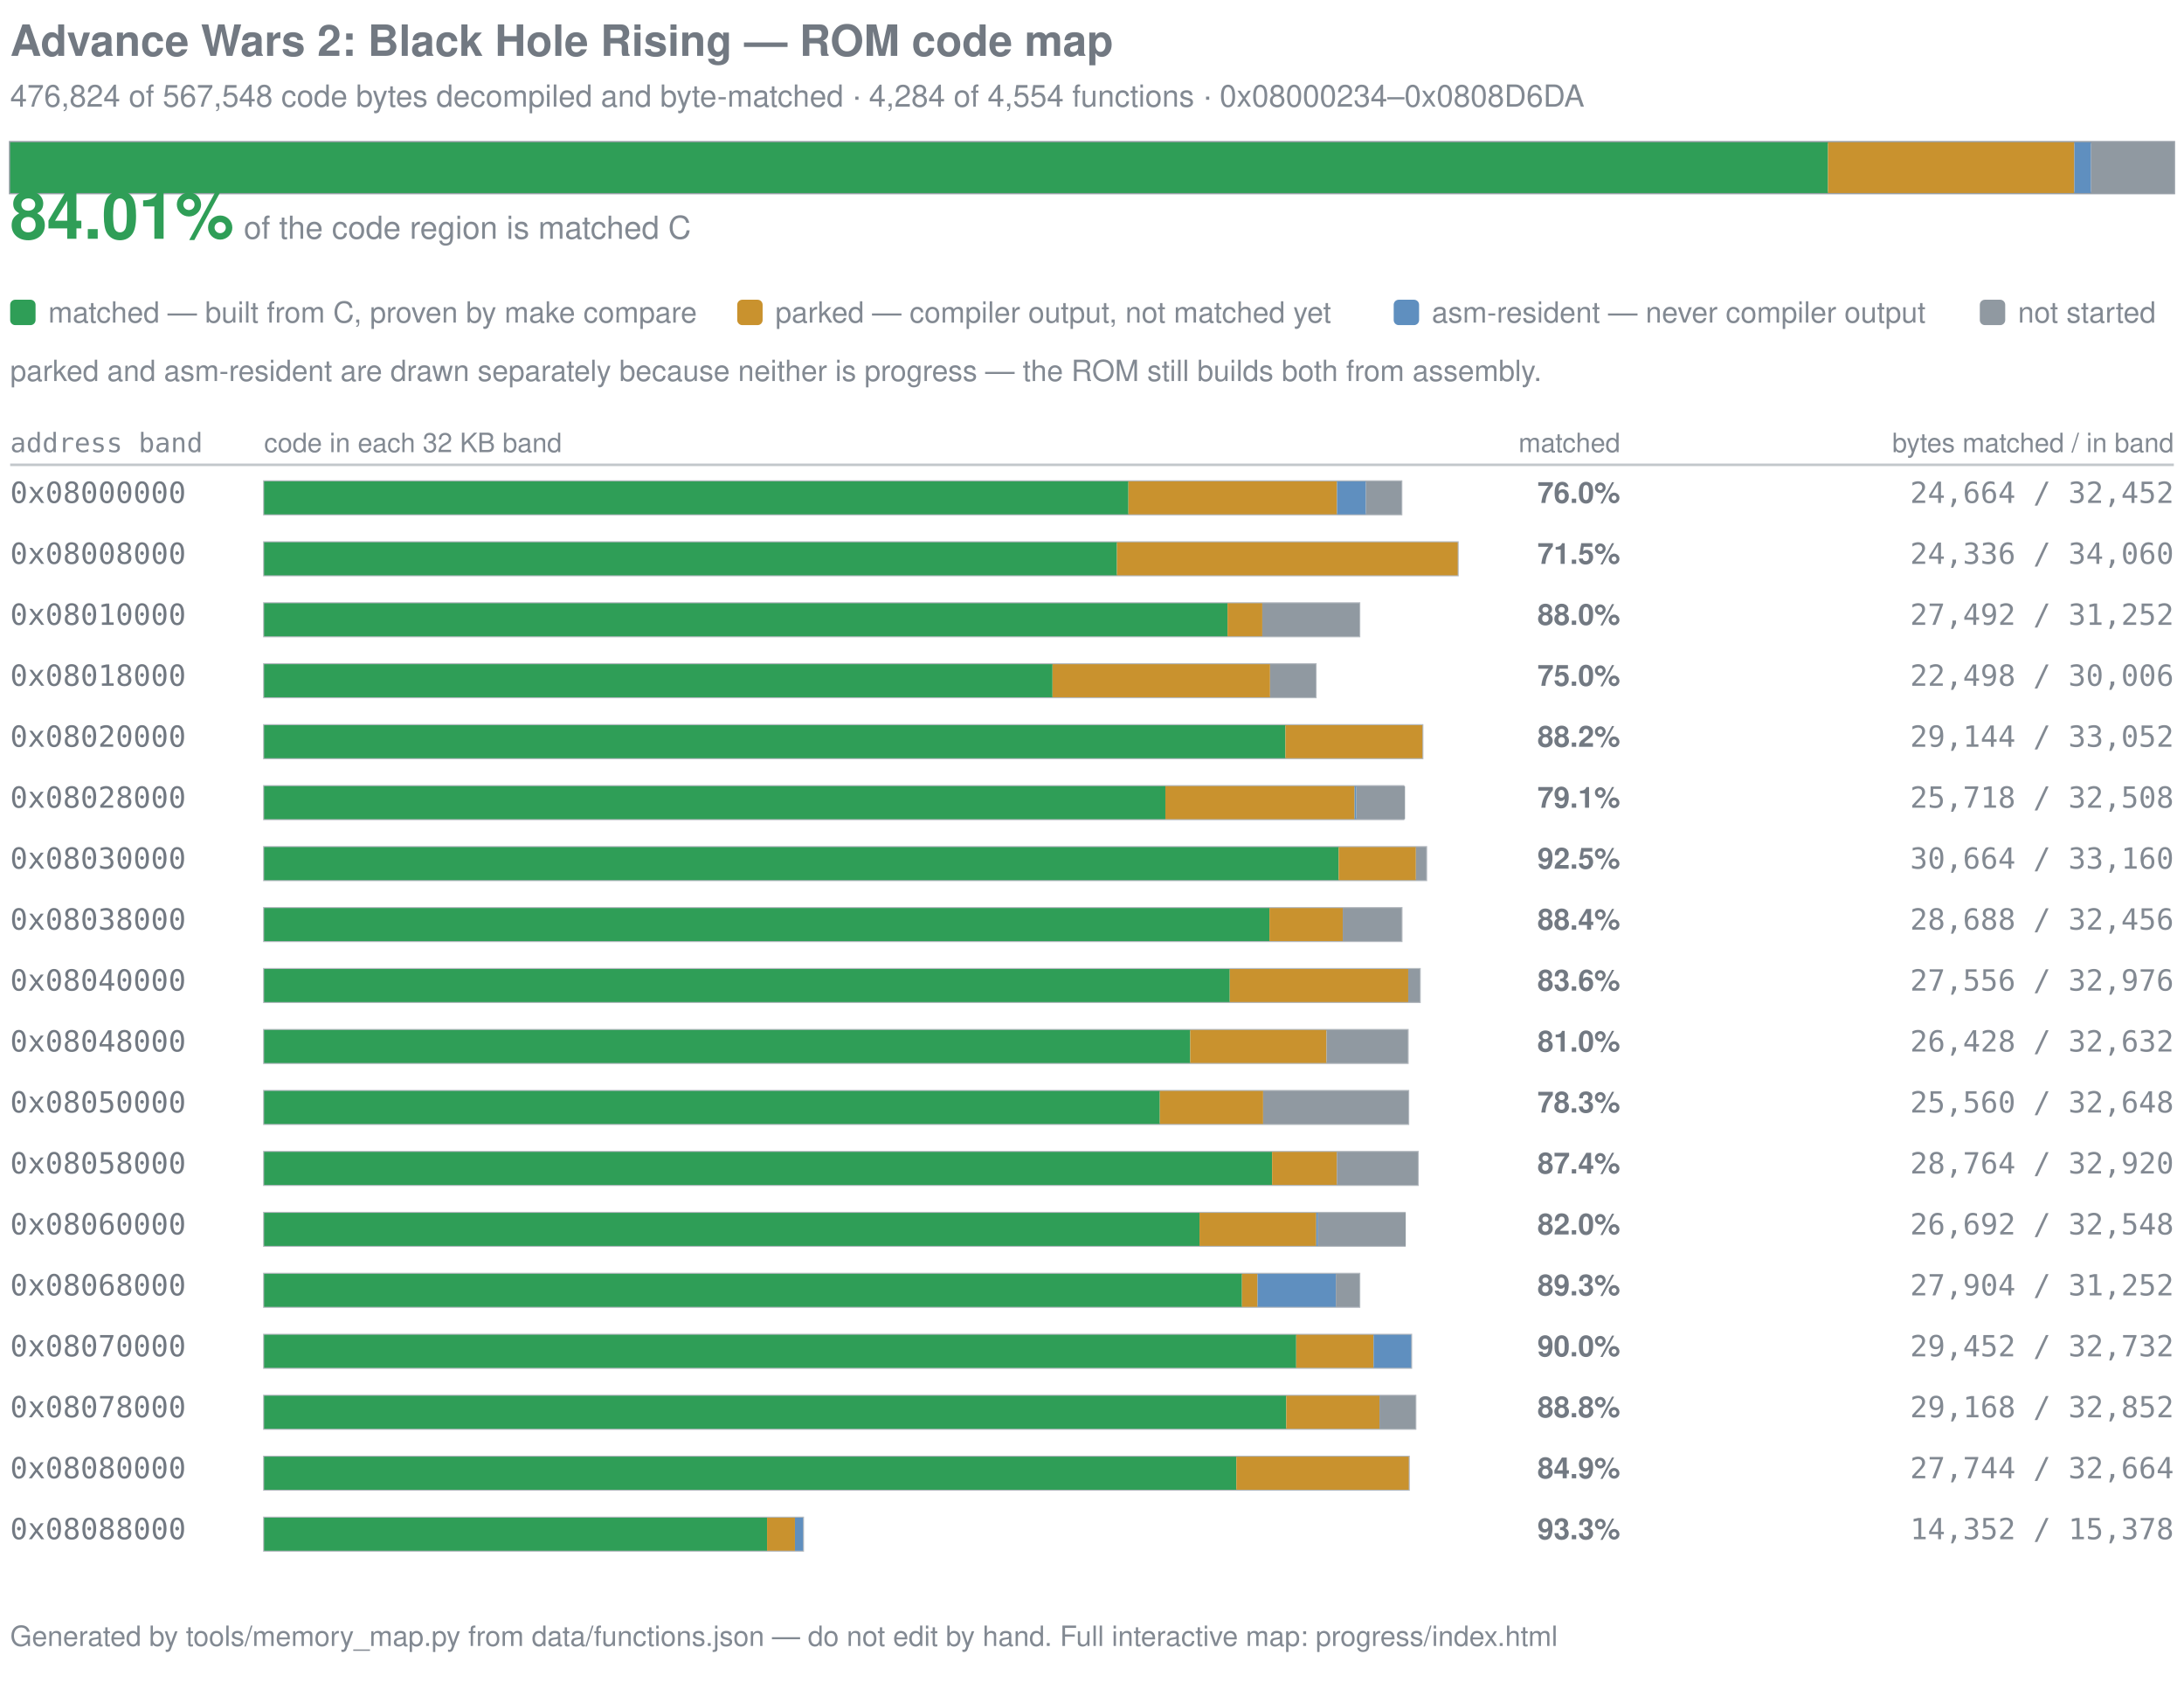
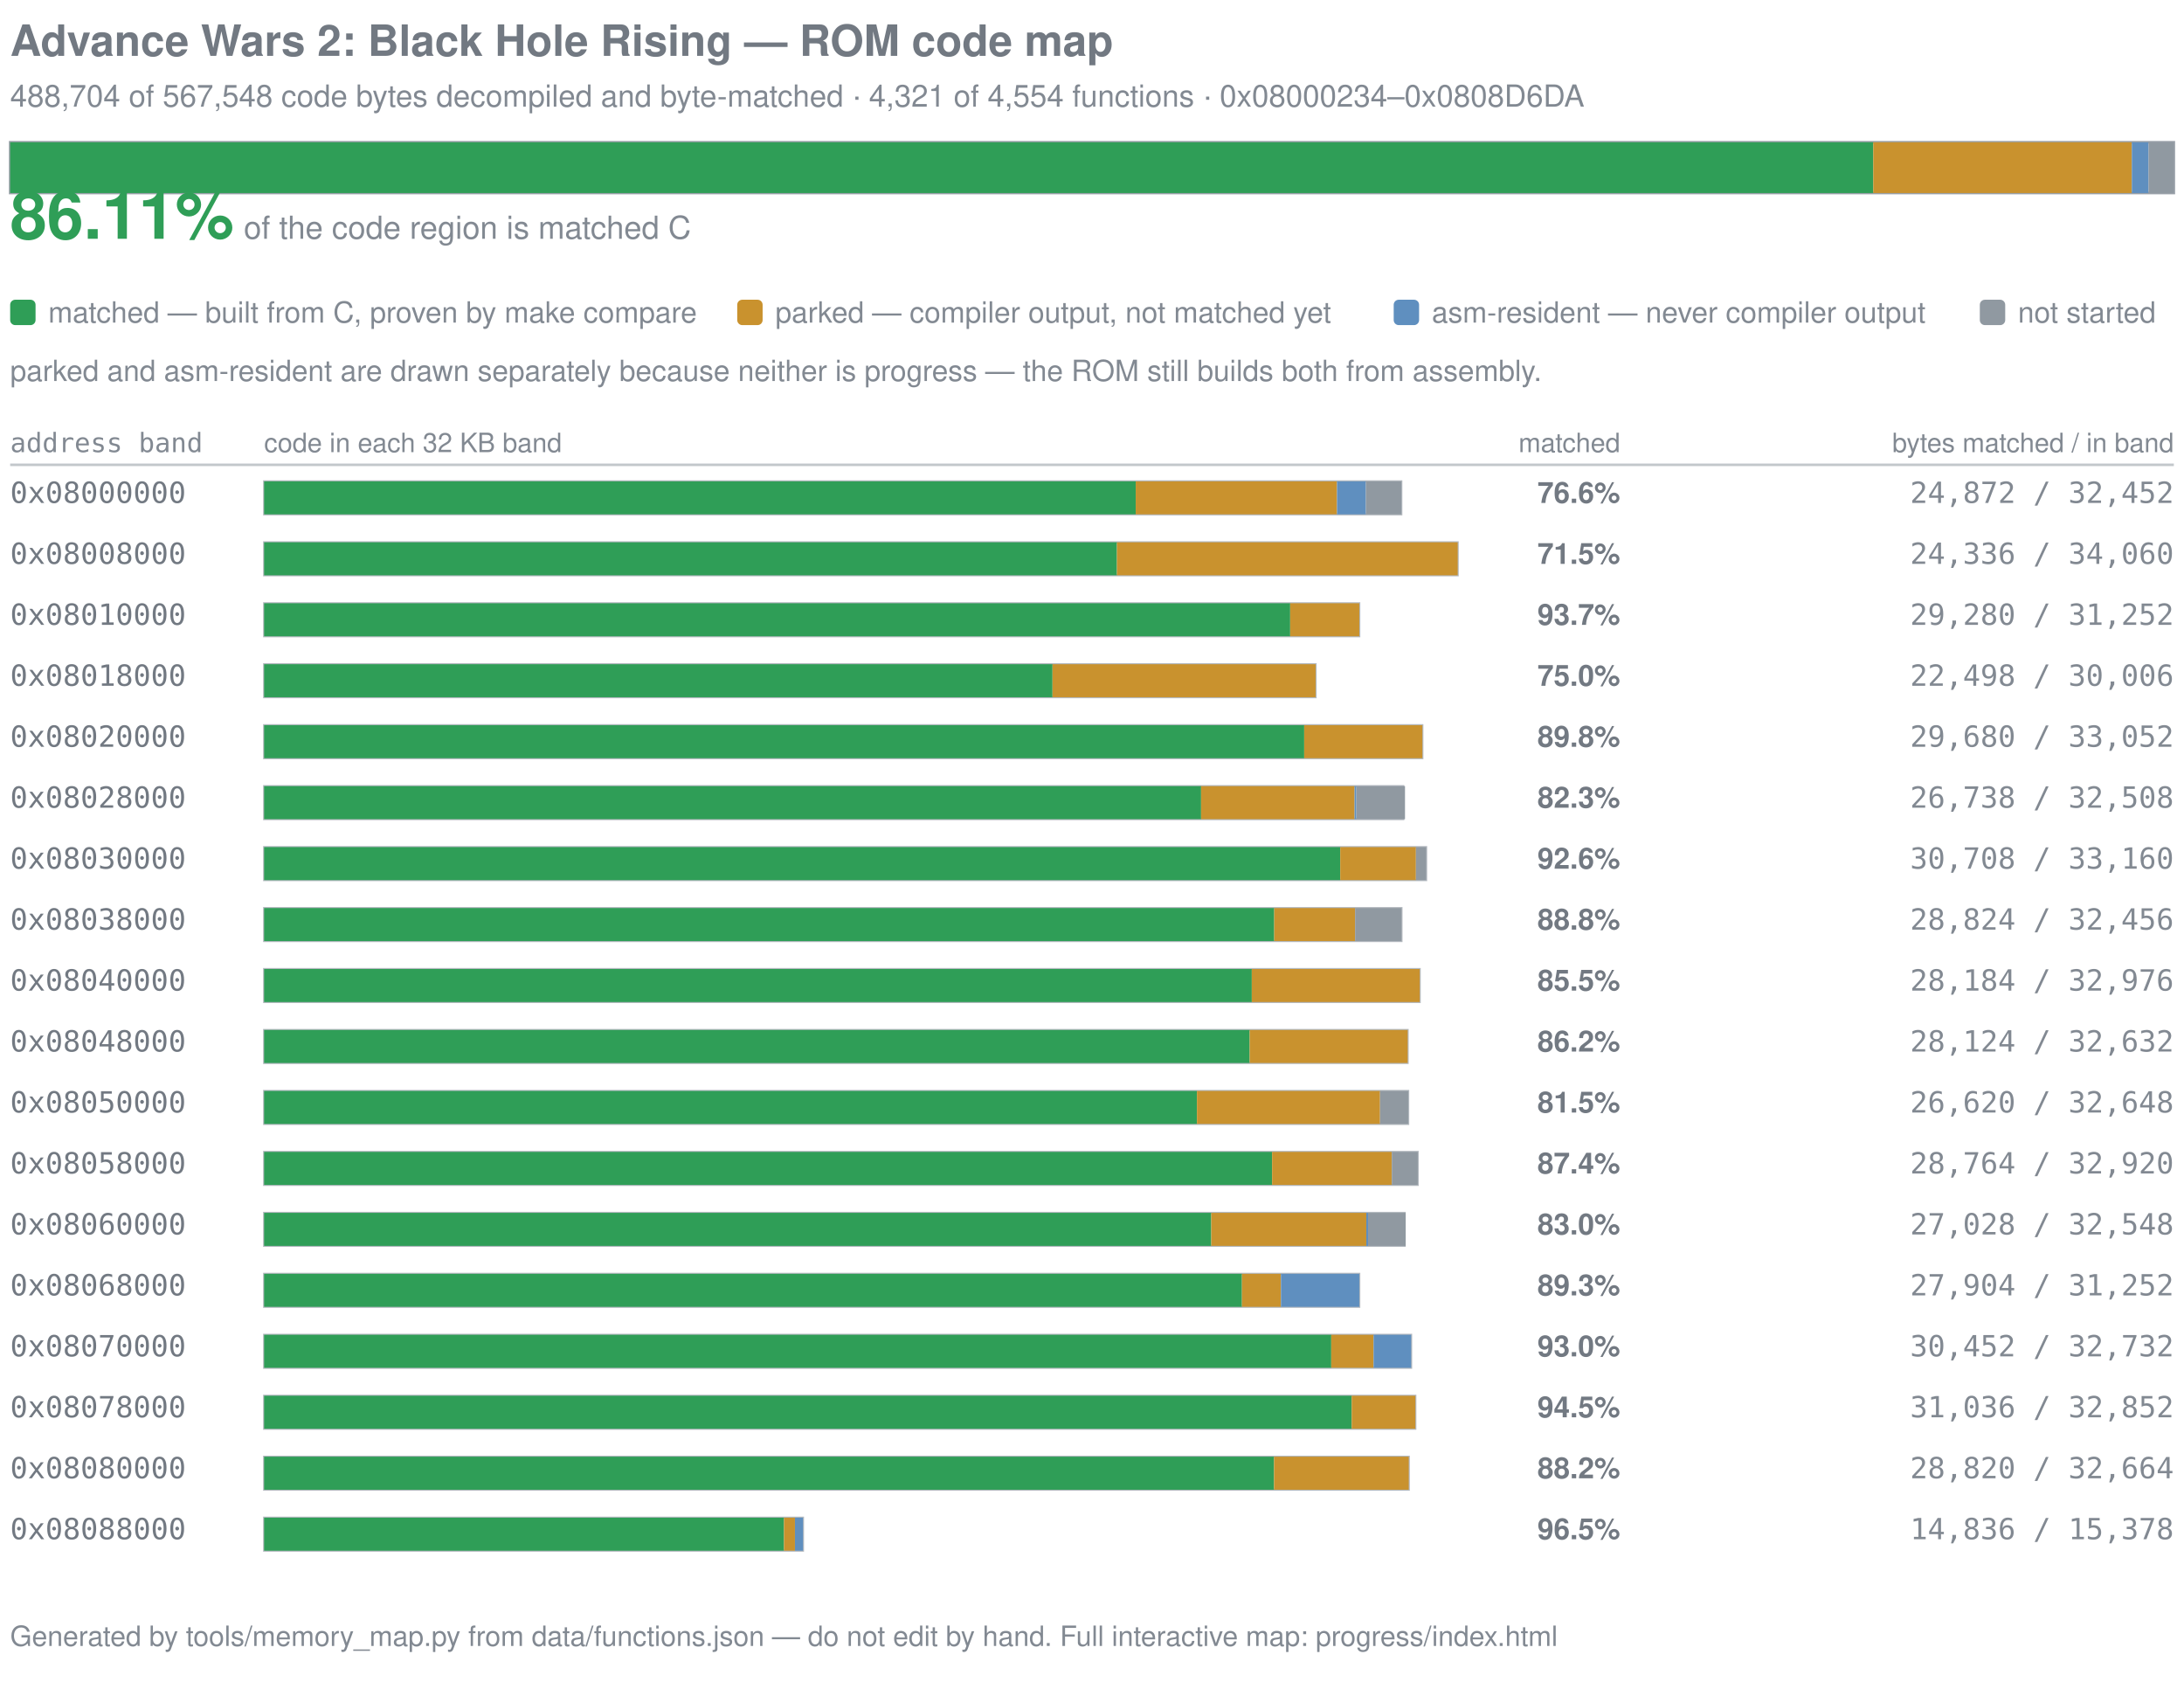
- <svg xmlns="http://www.w3.org/2000/svg" width="860" height="662" viewBox="0 0 860 662" role="img" aria-label="Advance Wars 2: Black Hole Rising decompilation progress by ROM address: 84.01% of code bytes matched">
+ <svg xmlns="http://www.w3.org/2000/svg" width="860" height="662" viewBox="0 0 860 662" role="img" aria-label="Advance Wars 2: Black Hole Rising decompilation progress by ROM address: 86.11% of code bytes matched">
  <text x="4.0" y="22.0" font-family="-apple-system, BlinkMacSystemFont, Segoe UI, Helvetica, Arial, sans-serif" font-size="17" fill="#727982" font-weight="600">Advance Wars 2: Black Hole Rising — ROM code map</text>
-   <text x="4.0" y="42.0" font-family="-apple-system, BlinkMacSystemFont, Segoe UI, Helvetica, Arial, sans-serif" font-size="12" fill="#828992">476,824 of 567,548 code bytes decompiled and byte-matched  ·  4,284 of 4,554 functions  ·  0x08000234–0x0808D6DA</text>
+   <text x="4.0" y="42.0" font-family="-apple-system, BlinkMacSystemFont, Segoe UI, Helvetica, Arial, sans-serif" font-size="12" fill="#828992">488,704 of 567,548 code bytes decompiled and byte-matched  ·  4,321 of 4,554 functions  ·  0x08000234–0x0808D6DA</text>
  <rect x="4" y="56" width="852" height="20" fill="none" stroke="#9aa1a9" stroke-width="1" />
-   <rect x="4.00" y="56.0" width="715.81" height="20.0" fill="#2f9e57" />
-   <rect x="719.81" y="56.0" width="97.00" height="20.0" fill="#c9922e" />
-   <rect x="816.81" y="56.0" width="6.59" height="20.0" fill="#5f8fbf" />
-   <rect x="823.39" y="56.0" width="32.61" height="20.0" fill="#9099a1" />
-   <text x="4.0" y="94.0" font-family="-apple-system, BlinkMacSystemFont, Segoe UI, Helvetica, Arial, sans-serif" font-size="26" fill="#2f9e57" font-weight="700">84.01%</text>
+   <rect x="4.00" y="56.0" width="733.64" height="20.0" fill="#2f9e57" />
+   <rect x="737.64" y="56.0" width="101.82" height="20.0" fill="#c9922e" />
+   <rect x="839.46" y="56.0" width="6.59" height="20.0" fill="#5f8fbf" />
+   <rect x="846.04" y="56.0" width="9.96" height="20.0" fill="#9099a1" />
+   <text x="4.0" y="94.0" font-family="-apple-system, BlinkMacSystemFont, Segoe UI, Helvetica, Arial, sans-serif" font-size="26" fill="#2f9e57" font-weight="700">86.11%</text>
  <text x="96.0" y="94.0" font-family="-apple-system, BlinkMacSystemFont, Segoe UI, Helvetica, Arial, sans-serif" font-size="12.5" fill="#828992">of the code region is matched C</text>
  <rect x="4.0" y="118.0" width="10" height="10" rx="2" fill="#2f9e57" />
  <text x="19.0" y="127.0" font-family="-apple-system, BlinkMacSystemFont, Segoe UI, Helvetica, Arial, sans-serif" font-size="11.5" fill="#828992">matched — built from C, proven by make compare</text>
  <rect x="290.3" y="118.0" width="10" height="10" rx="2" fill="#c9922e" />
  <text x="305.3" y="127.0" font-family="-apple-system, BlinkMacSystemFont, Segoe UI, Helvetica, Arial, sans-serif" font-size="11.5" fill="#828992">parked — compiler output, not matched yet</text>
  <rect x="548.8" y="118.0" width="10" height="10" rx="2" fill="#5f8fbf" />
  <text x="563.8" y="127.0" font-family="-apple-system, BlinkMacSystemFont, Segoe UI, Helvetica, Arial, sans-serif" font-size="11.5" fill="#828992">asm-resident — never compiler output</text>
  <rect x="779.6" y="118.0" width="10" height="10" rx="2" fill="#9099a1" />
  <text x="794.6" y="127.0" font-family="-apple-system, BlinkMacSystemFont, Segoe UI, Helvetica, Arial, sans-serif" font-size="11.5" fill="#828992">not started</text>
  <text x="4.0" y="150.0" font-family="-apple-system, BlinkMacSystemFont, Segoe UI, Helvetica, Arial, sans-serif" font-size="11.5" fill="#828992">parked and asm-resident are drawn separately because neither is progress — the ROM still builds both from assembly.</text>
  <text x="4.0" y="178.0" font-family="ui-monospace, SFMono-Regular, Menlo, Consolas, monospace" font-size="10.5" fill="#828992">address band</text>
  <text x="104.0" y="178.0" font-family="-apple-system, BlinkMacSystemFont, Segoe UI, Helvetica, Arial, sans-serif" font-size="10.5" fill="#828992">code in each 32 KB band</text>
  <text x="638.0" y="178.0" font-family="-apple-system, BlinkMacSystemFont, Segoe UI, Helvetica, Arial, sans-serif" font-size="10.5" fill="#828992" text-anchor="end">matched</text>
  <text x="856.0" y="178.0" font-family="-apple-system, BlinkMacSystemFont, Segoe UI, Helvetica, Arial, sans-serif" font-size="10.5" fill="#828992" text-anchor="end">bytes matched / in band</text>
  <line x1="4" y1="183.0" x2="856" y2="183.0" stroke="#9aa1a9" stroke-width="1" opacity="0.6" />
  <text x="4.0" y="198.0" font-family="ui-monospace, SFMono-Regular, Menlo, Consolas, monospace" font-size="11.5" fill="#727982">0x08000000</text>
  <rect x="104" y="189.5" width="447.81" height="13" fill="none" stroke="#9aa1a9" stroke-width="0.8" opacity="0.75" />
-   <rect x="104.00" y="189.5" width="340.34" height="13.0" fill="#2f9e57" />
-   <rect x="444.34" y="189.5" width="82.13" height="13.0" fill="#c9922e" />
+   <rect x="104.00" y="189.5" width="343.21" height="13.0" fill="#2f9e57" />
+   <rect x="447.21" y="189.5" width="79.26" height="13.0" fill="#c9922e" />
  <rect x="526.48" y="189.5" width="11.37" height="13.0" fill="#5f8fbf" />
  <rect x="537.85" y="189.5" width="13.96" height="13.0" fill="#9099a1" />
-   <text x="638.0" y="198.0" font-family="-apple-system, BlinkMacSystemFont, Segoe UI, Helvetica, Arial, sans-serif" font-size="11.5" fill="#727982" font-weight="600" text-anchor="end">76.0%</text>
-   <text x="856.0" y="198.0" font-family="ui-monospace, SFMono-Regular, Menlo, Consolas, monospace" font-size="11.5" fill="#828992" text-anchor="end">24,664 / 32,452</text>
+   <text x="638.0" y="198.0" font-family="-apple-system, BlinkMacSystemFont, Segoe UI, Helvetica, Arial, sans-serif" font-size="11.5" fill="#727982" font-weight="600" text-anchor="end">76.6%</text>
+   <text x="856.0" y="198.0" font-family="ui-monospace, SFMono-Regular, Menlo, Consolas, monospace" font-size="11.5" fill="#828992" text-anchor="end">24,872 / 32,452</text>
  <text x="4.0" y="222.0" font-family="ui-monospace, SFMono-Regular, Menlo, Consolas, monospace" font-size="11.5" fill="#727982">0x08008000</text>
  <rect x="104" y="213.5" width="470.00" height="13" fill="none" stroke="#9aa1a9" stroke-width="0.8" opacity="0.75" />
  <rect x="104.00" y="213.5" width="335.82" height="13.0" fill="#2f9e57" />
  <rect x="439.82" y="213.5" width="134.18" height="13.0" fill="#c9922e" />
  <text x="638.0" y="222.0" font-family="-apple-system, BlinkMacSystemFont, Segoe UI, Helvetica, Arial, sans-serif" font-size="11.5" fill="#727982" font-weight="600" text-anchor="end">71.5%</text>
  <text x="856.0" y="222.0" font-family="ui-monospace, SFMono-Regular, Menlo, Consolas, monospace" font-size="11.5" fill="#828992" text-anchor="end">24,336 / 34,060</text>
  <text x="4.0" y="246.0" font-family="ui-monospace, SFMono-Regular, Menlo, Consolas, monospace" font-size="11.5" fill="#727982">0x08010000</text>
  <rect x="104" y="237.5" width="431.25" height="13" fill="none" stroke="#9aa1a9" stroke-width="0.8" opacity="0.75" />
-   <rect x="104.00" y="237.5" width="379.37" height="13.0" fill="#2f9e57" />
-   <rect x="483.37" y="237.5" width="13.69" height="13.0" fill="#c9922e" />
-   <rect x="497.06" y="237.5" width="38.20" height="13.0" fill="#9099a1" />
-   <text x="638.0" y="246.0" font-family="-apple-system, BlinkMacSystemFont, Segoe UI, Helvetica, Arial, sans-serif" font-size="11.5" fill="#727982" font-weight="600" text-anchor="end">88.0%</text>
-   <text x="856.0" y="246.0" font-family="ui-monospace, SFMono-Regular, Menlo, Consolas, monospace" font-size="11.5" fill="#828992" text-anchor="end">27,492 / 31,252</text>
+   <rect x="104.00" y="237.5" width="404.04" height="13.0" fill="#2f9e57" />
+   <rect x="508.04" y="237.5" width="27.21" height="13.0" fill="#c9922e" />
+   <text x="638.0" y="246.0" font-family="-apple-system, BlinkMacSystemFont, Segoe UI, Helvetica, Arial, sans-serif" font-size="11.5" fill="#727982" font-weight="600" text-anchor="end">93.7%</text>
+   <text x="856.0" y="246.0" font-family="ui-monospace, SFMono-Regular, Menlo, Consolas, monospace" font-size="11.5" fill="#828992" text-anchor="end">29,280 / 31,252</text>
  <text x="4.0" y="270.0" font-family="ui-monospace, SFMono-Regular, Menlo, Consolas, monospace" font-size="11.5" fill="#727982">0x08018000</text>
  <rect x="104" y="261.5" width="414.06" height="13" fill="none" stroke="#9aa1a9" stroke-width="0.8" opacity="0.75" />
  <rect x="104.00" y="261.5" width="310.45" height="13.0" fill="#2f9e57" />
-   <rect x="414.45" y="261.5" width="85.67" height="13.0" fill="#c9922e" />
-   <rect x="500.12" y="261.5" width="17.94" height="13.0" fill="#9099a1" />
+   <rect x="414.45" y="261.5" width="103.60" height="13.0" fill="#c9922e" />
  <text x="638.0" y="270.0" font-family="-apple-system, BlinkMacSystemFont, Segoe UI, Helvetica, Arial, sans-serif" font-size="11.5" fill="#727982" font-weight="600" text-anchor="end">75.0%</text>
  <text x="856.0" y="270.0" font-family="ui-monospace, SFMono-Regular, Menlo, Consolas, monospace" font-size="11.5" fill="#828992" text-anchor="end">22,498 / 30,006</text>
  <text x="4.0" y="294.0" font-family="ui-monospace, SFMono-Regular, Menlo, Consolas, monospace" font-size="11.5" fill="#727982">0x08020000</text>
  <rect x="104" y="285.5" width="456.09" height="13" fill="none" stroke="#9aa1a9" stroke-width="0.8" opacity="0.75" />
-   <rect x="104.00" y="285.5" width="402.16" height="13.0" fill="#2f9e57" />
-   <rect x="506.16" y="285.5" width="53.93" height="13.0" fill="#c9922e" />
-   <text x="638.0" y="294.0" font-family="-apple-system, BlinkMacSystemFont, Segoe UI, Helvetica, Arial, sans-serif" font-size="11.5" fill="#727982" font-weight="600" text-anchor="end">88.2%</text>
-   <text x="856.0" y="294.0" font-family="ui-monospace, SFMono-Regular, Menlo, Consolas, monospace" font-size="11.5" fill="#828992" text-anchor="end">29,144 / 33,052</text>
+   <rect x="104.00" y="285.5" width="409.56" height="13.0" fill="#2f9e57" />
+   <rect x="513.56" y="285.5" width="46.53" height="13.0" fill="#c9922e" />
+   <text x="638.0" y="294.0" font-family="-apple-system, BlinkMacSystemFont, Segoe UI, Helvetica, Arial, sans-serif" font-size="11.5" fill="#727982" font-weight="600" text-anchor="end">89.8%</text>
+   <text x="856.0" y="294.0" font-family="ui-monospace, SFMono-Regular, Menlo, Consolas, monospace" font-size="11.5" fill="#828992" text-anchor="end">29,680 / 33,052</text>
  <text x="4.0" y="318.0" font-family="ui-monospace, SFMono-Regular, Menlo, Consolas, monospace" font-size="11.5" fill="#727982">0x08028000</text>
  <rect x="104" y="309.5" width="448.58" height="13" fill="none" stroke="#9aa1a9" stroke-width="0.8" opacity="0.75" />
-   <rect x="104.00" y="309.5" width="354.89" height="13.0" fill="#2f9e57" />
-   <rect x="458.89" y="309.5" width="74.52" height="13.0" fill="#c9922e" />
+   <rect x="104.00" y="309.5" width="368.96" height="13.0" fill="#2f9e57" />
+   <rect x="472.96" y="309.5" width="60.44" height="13.0" fill="#c9922e" />
  <rect x="533.40" y="309.5" width="0.70" height="13.0" fill="#5f8fbf" />
  <rect x="534.10" y="309.5" width="19.15" height="13.0" fill="#9099a1" />
-   <text x="638.0" y="318.0" font-family="-apple-system, BlinkMacSystemFont, Segoe UI, Helvetica, Arial, sans-serif" font-size="11.5" fill="#727982" font-weight="600" text-anchor="end">79.1%</text>
-   <text x="856.0" y="318.0" font-family="ui-monospace, SFMono-Regular, Menlo, Consolas, monospace" font-size="11.5" fill="#828992" text-anchor="end">25,718 / 32,508</text>
+   <text x="638.0" y="318.0" font-family="-apple-system, BlinkMacSystemFont, Segoe UI, Helvetica, Arial, sans-serif" font-size="11.5" fill="#727982" font-weight="600" text-anchor="end">82.3%</text>
+   <text x="856.0" y="318.0" font-family="ui-monospace, SFMono-Regular, Menlo, Consolas, monospace" font-size="11.5" fill="#828992" text-anchor="end">26,738 / 32,508</text>
  <text x="4.0" y="342.0" font-family="ui-monospace, SFMono-Regular, Menlo, Consolas, monospace" font-size="11.5" fill="#727982">0x08030000</text>
  <rect x="104" y="333.5" width="457.58" height="13" fill="none" stroke="#9aa1a9" stroke-width="0.8" opacity="0.75" />
-   <rect x="104.00" y="333.5" width="423.14" height="13.0" fill="#2f9e57" />
-   <rect x="527.14" y="333.5" width="30.41" height="13.0" fill="#c9922e" />
+   <rect x="104.00" y="333.5" width="423.75" height="13.0" fill="#2f9e57" />
+   <rect x="527.75" y="333.5" width="29.81" height="13.0" fill="#c9922e" />
  <rect x="557.55" y="333.5" width="4.03" height="13.0" fill="#9099a1" />
-   <text x="638.0" y="342.0" font-family="-apple-system, BlinkMacSystemFont, Segoe UI, Helvetica, Arial, sans-serif" font-size="11.5" fill="#727982" font-weight="600" text-anchor="end">92.5%</text>
-   <text x="856.0" y="342.0" font-family="ui-monospace, SFMono-Regular, Menlo, Consolas, monospace" font-size="11.5" fill="#828992" text-anchor="end">30,664 / 33,160</text>
+   <text x="638.0" y="342.0" font-family="-apple-system, BlinkMacSystemFont, Segoe UI, Helvetica, Arial, sans-serif" font-size="11.5" fill="#727982" font-weight="600" text-anchor="end">92.6%</text>
+   <text x="856.0" y="342.0" font-family="ui-monospace, SFMono-Regular, Menlo, Consolas, monospace" font-size="11.5" fill="#828992" text-anchor="end">30,708 / 33,160</text>
  <text x="4.0" y="366.0" font-family="ui-monospace, SFMono-Regular, Menlo, Consolas, monospace" font-size="11.5" fill="#727982">0x08038000</text>
  <rect x="104" y="357.5" width="447.87" height="13" fill="none" stroke="#9aa1a9" stroke-width="0.8" opacity="0.75" />
-   <rect x="104.00" y="357.5" width="395.87" height="13.0" fill="#2f9e57" />
-   <rect x="499.87" y="357.5" width="28.87" height="13.0" fill="#c9922e" />
-   <rect x="528.74" y="357.5" width="23.13" height="13.0" fill="#9099a1" />
-   <text x="638.0" y="366.0" font-family="-apple-system, BlinkMacSystemFont, Segoe UI, Helvetica, Arial, sans-serif" font-size="11.5" fill="#727982" font-weight="600" text-anchor="end">88.4%</text>
-   <text x="856.0" y="366.0" font-family="ui-monospace, SFMono-Regular, Menlo, Consolas, monospace" font-size="11.5" fill="#828992" text-anchor="end">28,688 / 32,456</text>
+   <rect x="104.00" y="357.5" width="397.75" height="13.0" fill="#2f9e57" />
+   <rect x="501.75" y="357.5" width="31.85" height="13.0" fill="#c9922e" />
+   <rect x="533.60" y="357.5" width="18.27" height="13.0" fill="#9099a1" />
+   <text x="638.0" y="366.0" font-family="-apple-system, BlinkMacSystemFont, Segoe UI, Helvetica, Arial, sans-serif" font-size="11.5" fill="#727982" font-weight="600" text-anchor="end">88.8%</text>
+   <text x="856.0" y="366.0" font-family="ui-monospace, SFMono-Regular, Menlo, Consolas, monospace" font-size="11.5" fill="#828992" text-anchor="end">28,824 / 32,456</text>
  <text x="4.0" y="390.0" font-family="ui-monospace, SFMono-Regular, Menlo, Consolas, monospace" font-size="11.5" fill="#727982">0x08040000</text>
  <rect x="104" y="381.5" width="455.04" height="13" fill="none" stroke="#9aa1a9" stroke-width="0.8" opacity="0.75" />
-   <rect x="104.00" y="381.5" width="380.25" height="13.0" fill="#2f9e57" />
-   <rect x="484.25" y="381.5" width="70.27" height="13.0" fill="#c9922e" />
-   <rect x="554.52" y="381.5" width="4.53" height="13.0" fill="#9099a1" />
-   <text x="638.0" y="390.0" font-family="-apple-system, BlinkMacSystemFont, Segoe UI, Helvetica, Arial, sans-serif" font-size="11.5" fill="#727982" font-weight="600" text-anchor="end">83.6%</text>
-   <text x="856.0" y="390.0" font-family="ui-monospace, SFMono-Regular, Menlo, Consolas, monospace" font-size="11.5" fill="#828992" text-anchor="end">27,556 / 32,976</text>
+   <rect x="104.00" y="381.5" width="388.92" height="13.0" fill="#2f9e57" />
+   <rect x="492.92" y="381.5" width="66.13" height="13.0" fill="#c9922e" />
+   <text x="638.0" y="390.0" font-family="-apple-system, BlinkMacSystemFont, Segoe UI, Helvetica, Arial, sans-serif" font-size="11.5" fill="#727982" font-weight="600" text-anchor="end">85.5%</text>
+   <text x="856.0" y="390.0" font-family="ui-monospace, SFMono-Regular, Menlo, Consolas, monospace" font-size="11.5" fill="#828992" text-anchor="end">28,184 / 32,976</text>
  <text x="4.0" y="414.0" font-family="ui-monospace, SFMono-Regular, Menlo, Consolas, monospace" font-size="11.5" fill="#727982">0x08048000</text>
  <rect x="104" y="405.5" width="450.29" height="13" fill="none" stroke="#9aa1a9" stroke-width="0.8" opacity="0.75" />
-   <rect x="104.00" y="405.5" width="364.68" height="13.0" fill="#2f9e57" />
-   <rect x="468.68" y="405.5" width="53.65" height="13.0" fill="#c9922e" />
-   <rect x="522.34" y="405.5" width="31.96" height="13.0" fill="#9099a1" />
-   <text x="638.0" y="414.0" font-family="-apple-system, BlinkMacSystemFont, Segoe UI, Helvetica, Arial, sans-serif" font-size="11.5" fill="#727982" font-weight="600" text-anchor="end">81.0%</text>
-   <text x="856.0" y="414.0" font-family="ui-monospace, SFMono-Regular, Menlo, Consolas, monospace" font-size="11.5" fill="#828992" text-anchor="end">26,428 / 32,632</text>
+   <rect x="104.00" y="405.5" width="388.09" height="13.0" fill="#2f9e57" />
+   <rect x="492.09" y="405.5" width="62.21" height="13.0" fill="#c9922e" />
+   <text x="638.0" y="414.0" font-family="-apple-system, BlinkMacSystemFont, Segoe UI, Helvetica, Arial, sans-serif" font-size="11.5" fill="#727982" font-weight="600" text-anchor="end">86.2%</text>
+   <text x="856.0" y="414.0" font-family="ui-monospace, SFMono-Regular, Menlo, Consolas, monospace" font-size="11.5" fill="#828992" text-anchor="end">28,124 / 32,632</text>
  <text x="4.0" y="438.0" font-family="ui-monospace, SFMono-Regular, Menlo, Consolas, monospace" font-size="11.5" fill="#727982">0x08050000</text>
  <rect x="104" y="429.5" width="450.52" height="13" fill="none" stroke="#9aa1a9" stroke-width="0.8" opacity="0.75" />
-   <rect x="104.00" y="429.5" width="352.71" height="13.0" fill="#2f9e57" />
-   <rect x="456.71" y="429.5" width="40.68" height="13.0" fill="#c9922e" />
-   <rect x="497.39" y="429.5" width="57.13" height="13.0" fill="#9099a1" />
-   <text x="638.0" y="438.0" font-family="-apple-system, BlinkMacSystemFont, Segoe UI, Helvetica, Arial, sans-serif" font-size="11.5" fill="#727982" font-weight="600" text-anchor="end">78.3%</text>
-   <text x="856.0" y="438.0" font-family="ui-monospace, SFMono-Regular, Menlo, Consolas, monospace" font-size="11.5" fill="#828992" text-anchor="end">25,560 / 32,648</text>
+   <rect x="104.00" y="429.5" width="367.33" height="13.0" fill="#2f9e57" />
+   <rect x="471.33" y="429.5" width="72.09" height="13.0" fill="#c9922e" />
+   <rect x="543.42" y="429.5" width="11.09" height="13.0" fill="#9099a1" />
+   <text x="638.0" y="438.0" font-family="-apple-system, BlinkMacSystemFont, Segoe UI, Helvetica, Arial, sans-serif" font-size="11.5" fill="#727982" font-weight="600" text-anchor="end">81.5%</text>
+   <text x="856.0" y="438.0" font-family="ui-monospace, SFMono-Regular, Menlo, Consolas, monospace" font-size="11.5" fill="#828992" text-anchor="end">26,620 / 32,648</text>
  <text x="4.0" y="462.0" font-family="ui-monospace, SFMono-Regular, Menlo, Consolas, monospace" font-size="11.5" fill="#727982">0x08058000</text>
  <rect x="104" y="453.5" width="454.27" height="13" fill="none" stroke="#9aa1a9" stroke-width="0.8" opacity="0.75" />
  <rect x="104.00" y="453.5" width="396.92" height="13.0" fill="#2f9e57" />
-   <rect x="500.92" y="453.5" width="25.50" height="13.0" fill="#c9922e" />
-   <rect x="526.42" y="453.5" width="31.85" height="13.0" fill="#9099a1" />
+   <rect x="500.92" y="453.5" width="47.14" height="13.0" fill="#c9922e" />
+   <rect x="548.06" y="453.5" width="10.21" height="13.0" fill="#9099a1" />
  <text x="638.0" y="462.0" font-family="-apple-system, BlinkMacSystemFont, Segoe UI, Helvetica, Arial, sans-serif" font-size="11.5" fill="#727982" font-weight="600" text-anchor="end">87.4%</text>
  <text x="856.0" y="462.0" font-family="ui-monospace, SFMono-Regular, Menlo, Consolas, monospace" font-size="11.5" fill="#828992" text-anchor="end">28,764 / 32,920</text>
  <text x="4.0" y="486.0" font-family="ui-monospace, SFMono-Regular, Menlo, Consolas, monospace" font-size="11.5" fill="#727982">0x08060000</text>
  <rect x="104" y="477.5" width="449.14" height="13" fill="none" stroke="#9aa1a9" stroke-width="0.8" opacity="0.75" />
-   <rect x="104.00" y="477.5" width="368.33" height="13.0" fill="#2f9e57" />
-   <rect x="472.33" y="477.5" width="45.98" height="13.0" fill="#c9922e" />
-   <rect x="518.31" y="477.5" width="0.70" height="13.0" fill="#5f8fbf" />
-   <rect x="519.01" y="477.5" width="34.50" height="13.0" fill="#9099a1" />
-   <text x="638.0" y="486.0" font-family="-apple-system, BlinkMacSystemFont, Segoe UI, Helvetica, Arial, sans-serif" font-size="11.5" fill="#727982" font-weight="600" text-anchor="end">82.0%</text>
-   <text x="856.0" y="486.0" font-family="ui-monospace, SFMono-Regular, Menlo, Consolas, monospace" font-size="11.5" fill="#828992" text-anchor="end">26,692 / 32,548</text>
+   <rect x="104.00" y="477.5" width="372.96" height="13.0" fill="#2f9e57" />
+   <rect x="476.96" y="477.5" width="61.05" height="13.0" fill="#c9922e" />
+   <rect x="538.01" y="477.5" width="0.70" height="13.0" fill="#5f8fbf" />
+   <rect x="538.71" y="477.5" width="14.79" height="13.0" fill="#9099a1" />
+   <text x="638.0" y="486.0" font-family="-apple-system, BlinkMacSystemFont, Segoe UI, Helvetica, Arial, sans-serif" font-size="11.5" fill="#727982" font-weight="600" text-anchor="end">83.0%</text>
+   <text x="856.0" y="486.0" font-family="ui-monospace, SFMono-Regular, Menlo, Consolas, monospace" font-size="11.5" fill="#828992" text-anchor="end">27,028 / 32,548</text>
  <text x="4.0" y="510.0" font-family="ui-monospace, SFMono-Regular, Menlo, Consolas, monospace" font-size="11.5" fill="#727982">0x08068000</text>
  <rect x="104" y="501.5" width="431.25" height="13" fill="none" stroke="#9aa1a9" stroke-width="0.8" opacity="0.75" />
  <rect x="104.00" y="501.5" width="385.05" height="13.0" fill="#2f9e57" />
-   <rect x="489.05" y="501.5" width="6.13" height="13.0" fill="#c9922e" />
-   <rect x="495.18" y="501.5" width="30.85" height="13.0" fill="#5f8fbf" />
-   <rect x="526.03" y="501.5" width="9.22" height="13.0" fill="#9099a1" />
+   <rect x="489.05" y="501.5" width="15.34" height="13.0" fill="#c9922e" />
+   <rect x="504.40" y="501.5" width="30.85" height="13.0" fill="#5f8fbf" />
  <text x="638.0" y="510.0" font-family="-apple-system, BlinkMacSystemFont, Segoe UI, Helvetica, Arial, sans-serif" font-size="11.5" fill="#727982" font-weight="600" text-anchor="end">89.3%</text>
  <text x="856.0" y="510.0" font-family="ui-monospace, SFMono-Regular, Menlo, Consolas, monospace" font-size="11.5" fill="#828992" text-anchor="end">27,904 / 31,252</text>
  <text x="4.0" y="534.0" font-family="ui-monospace, SFMono-Regular, Menlo, Consolas, monospace" font-size="11.5" fill="#727982">0x08070000</text>
  <rect x="104" y="525.5" width="451.67" height="13" fill="none" stroke="#9aa1a9" stroke-width="0.8" opacity="0.75" />
-   <rect x="104.00" y="525.5" width="406.41" height="13.0" fill="#2f9e57" />
-   <rect x="510.41" y="525.5" width="30.47" height="13.0" fill="#c9922e" />
+   <rect x="104.00" y="525.5" width="420.21" height="13.0" fill="#2f9e57" />
+   <rect x="524.21" y="525.5" width="16.67" height="13.0" fill="#c9922e" />
  <rect x="540.88" y="525.5" width="14.79" height="13.0" fill="#5f8fbf" />
-   <text x="638.0" y="534.0" font-family="-apple-system, BlinkMacSystemFont, Segoe UI, Helvetica, Arial, sans-serif" font-size="11.5" fill="#727982" font-weight="600" text-anchor="end">90.0%</text>
-   <text x="856.0" y="534.0" font-family="ui-monospace, SFMono-Regular, Menlo, Consolas, monospace" font-size="11.5" fill="#828992" text-anchor="end">29,452 / 32,732</text>
+   <text x="638.0" y="534.0" font-family="-apple-system, BlinkMacSystemFont, Segoe UI, Helvetica, Arial, sans-serif" font-size="11.5" fill="#727982" font-weight="600" text-anchor="end">93.0%</text>
+   <text x="856.0" y="534.0" font-family="ui-monospace, SFMono-Regular, Menlo, Consolas, monospace" font-size="11.5" fill="#828992" text-anchor="end">30,452 / 32,732</text>
  <text x="4.0" y="558.0" font-family="ui-monospace, SFMono-Regular, Menlo, Consolas, monospace" font-size="11.5" fill="#727982">0x08078000</text>
  <rect x="104" y="549.5" width="453.33" height="13" fill="none" stroke="#9aa1a9" stroke-width="0.8" opacity="0.75" />
-   <rect x="104.00" y="549.5" width="402.49" height="13.0" fill="#2f9e57" />
-   <rect x="506.49" y="549.5" width="36.71" height="13.0" fill="#c9922e" />
-   <rect x="543.20" y="549.5" width="14.13" height="13.0" fill="#9099a1" />
-   <text x="638.0" y="558.0" font-family="-apple-system, BlinkMacSystemFont, Segoe UI, Helvetica, Arial, sans-serif" font-size="11.5" fill="#727982" font-weight="600" text-anchor="end">88.8%</text>
-   <text x="856.0" y="558.0" font-family="ui-monospace, SFMono-Regular, Menlo, Consolas, monospace" font-size="11.5" fill="#828992" text-anchor="end">29,168 / 32,852</text>
+   <rect x="104.00" y="549.5" width="428.27" height="13.0" fill="#2f9e57" />
+   <rect x="532.27" y="549.5" width="25.06" height="13.0" fill="#c9922e" />
+   <text x="638.0" y="558.0" font-family="-apple-system, BlinkMacSystemFont, Segoe UI, Helvetica, Arial, sans-serif" font-size="11.5" fill="#727982" font-weight="600" text-anchor="end">94.5%</text>
+   <text x="856.0" y="558.0" font-family="ui-monospace, SFMono-Regular, Menlo, Consolas, monospace" font-size="11.5" fill="#828992" text-anchor="end">31,036 / 32,852</text>
  <text x="4.0" y="582.0" font-family="ui-monospace, SFMono-Regular, Menlo, Consolas, monospace" font-size="11.5" fill="#727982">0x08080000</text>
  <rect x="104" y="573.5" width="450.74" height="13" fill="none" stroke="#9aa1a9" stroke-width="0.8" opacity="0.75" />
-   <rect x="104.00" y="573.5" width="382.84" height="13.0" fill="#2f9e57" />
-   <rect x="486.84" y="573.5" width="67.89" height="13.0" fill="#c9922e" />
-   <text x="638.0" y="582.0" font-family="-apple-system, BlinkMacSystemFont, Segoe UI, Helvetica, Arial, sans-serif" font-size="11.5" fill="#727982" font-weight="600" text-anchor="end">84.9%</text>
-   <text x="856.0" y="582.0" font-family="ui-monospace, SFMono-Regular, Menlo, Consolas, monospace" font-size="11.5" fill="#828992" text-anchor="end">27,744 / 32,664</text>
+   <rect x="104.00" y="573.5" width="397.69" height="13.0" fill="#2f9e57" />
+   <rect x="501.69" y="573.5" width="53.04" height="13.0" fill="#c9922e" />
+   <text x="638.0" y="582.0" font-family="-apple-system, BlinkMacSystemFont, Segoe UI, Helvetica, Arial, sans-serif" font-size="11.5" fill="#727982" font-weight="600" text-anchor="end">88.2%</text>
+   <text x="856.0" y="582.0" font-family="ui-monospace, SFMono-Regular, Menlo, Consolas, monospace" font-size="11.5" fill="#828992" text-anchor="end">28,820 / 32,664</text>
  <text x="4.0" y="606.0" font-family="ui-monospace, SFMono-Regular, Menlo, Consolas, monospace" font-size="11.5" fill="#727982">0x08088000</text>
  <rect x="104" y="597.5" width="212.20" height="13" fill="none" stroke="#9aa1a9" stroke-width="0.8" opacity="0.75" />
-   <rect x="104.00" y="597.5" width="198.05" height="13.0" fill="#2f9e57" />
-   <rect x="302.05" y="597.5" width="10.98" height="13.0" fill="#c9922e" />
+   <rect x="104.00" y="597.5" width="204.72" height="13.0" fill="#2f9e57" />
+   <rect x="308.72" y="597.5" width="4.31" height="13.0" fill="#c9922e" />
  <rect x="313.03" y="597.5" width="3.17" height="13.0" fill="#5f8fbf" />
-   <text x="638.0" y="606.0" font-family="-apple-system, BlinkMacSystemFont, Segoe UI, Helvetica, Arial, sans-serif" font-size="11.5" fill="#727982" font-weight="600" text-anchor="end">93.3%</text>
-   <text x="856.0" y="606.0" font-family="ui-monospace, SFMono-Regular, Menlo, Consolas, monospace" font-size="11.5" fill="#828992" text-anchor="end">14,352 / 15,378</text>
+   <text x="638.0" y="606.0" font-family="-apple-system, BlinkMacSystemFont, Segoe UI, Helvetica, Arial, sans-serif" font-size="11.5" fill="#727982" font-weight="600" text-anchor="end">96.5%</text>
+   <text x="856.0" y="606.0" font-family="ui-monospace, SFMono-Regular, Menlo, Consolas, monospace" font-size="11.5" fill="#828992" text-anchor="end">14,836 / 15,378</text>
  <text x="4.0" y="648.0" font-family="-apple-system, BlinkMacSystemFont, Segoe UI, Helvetica, Arial, sans-serif" font-size="11" fill="#828992">Generated by tools/memory_map.py from data/functions.json — do not edit by hand. Full interactive map: progress/index.html</text>
</svg>
